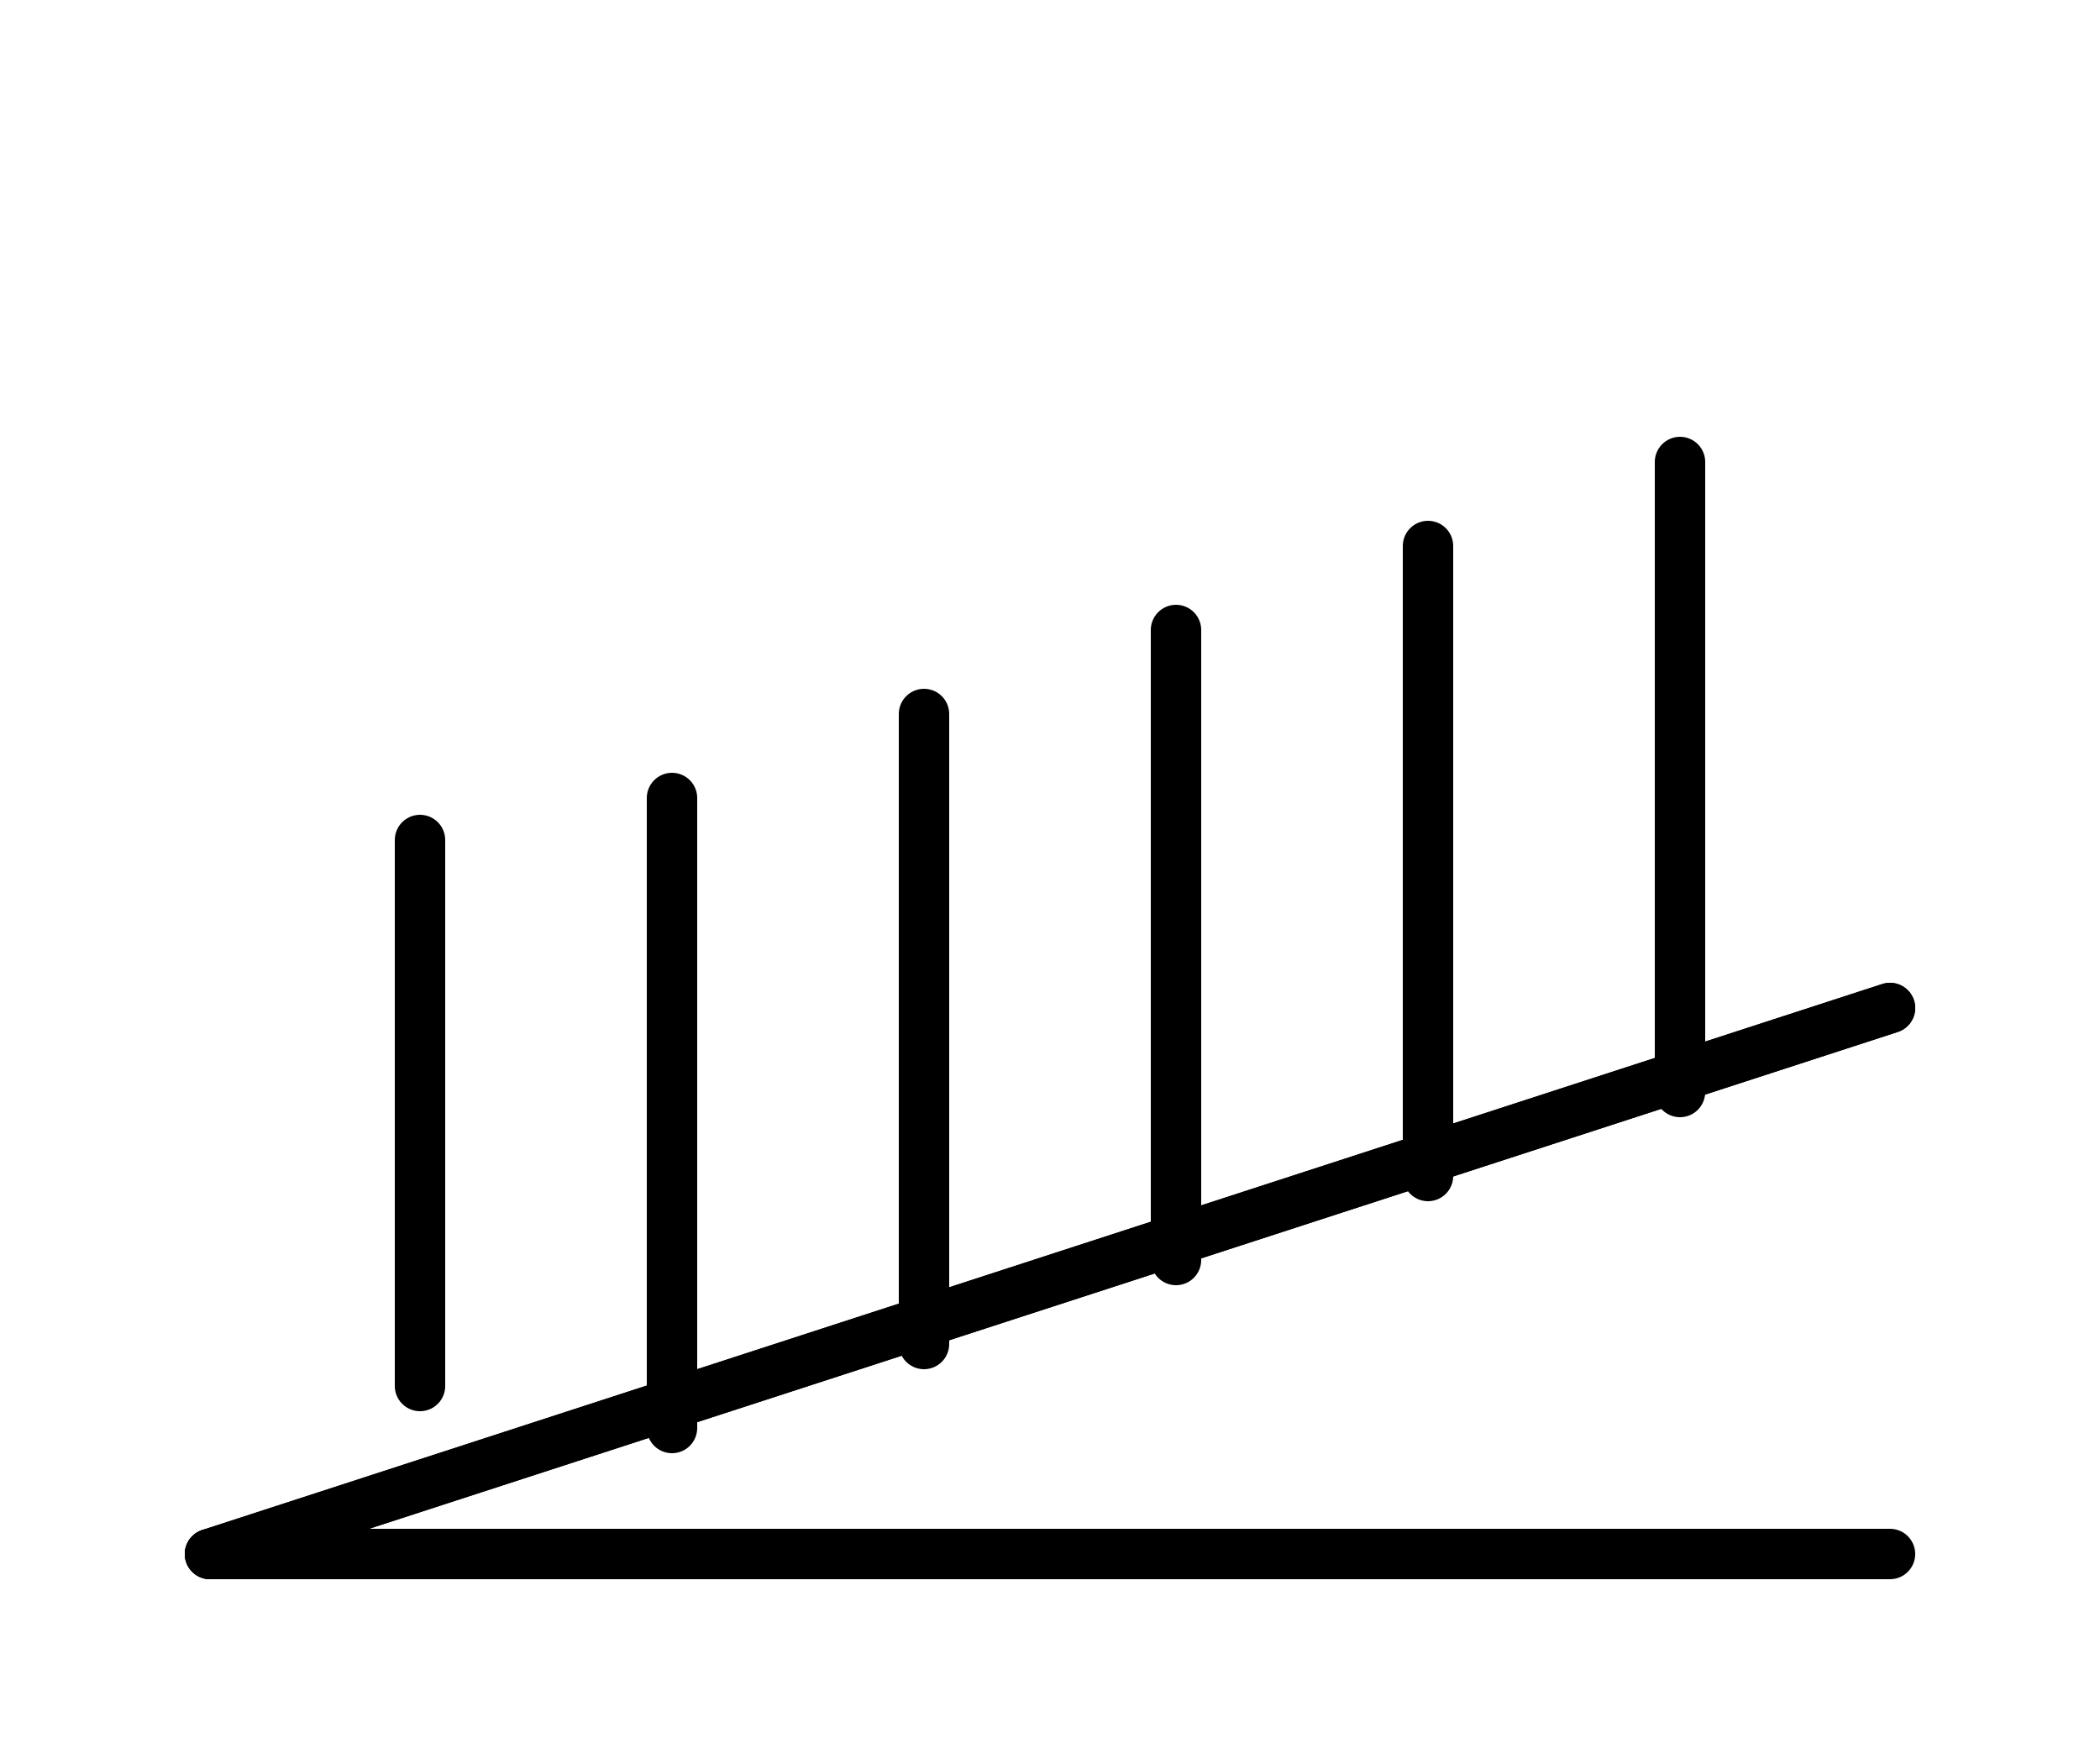
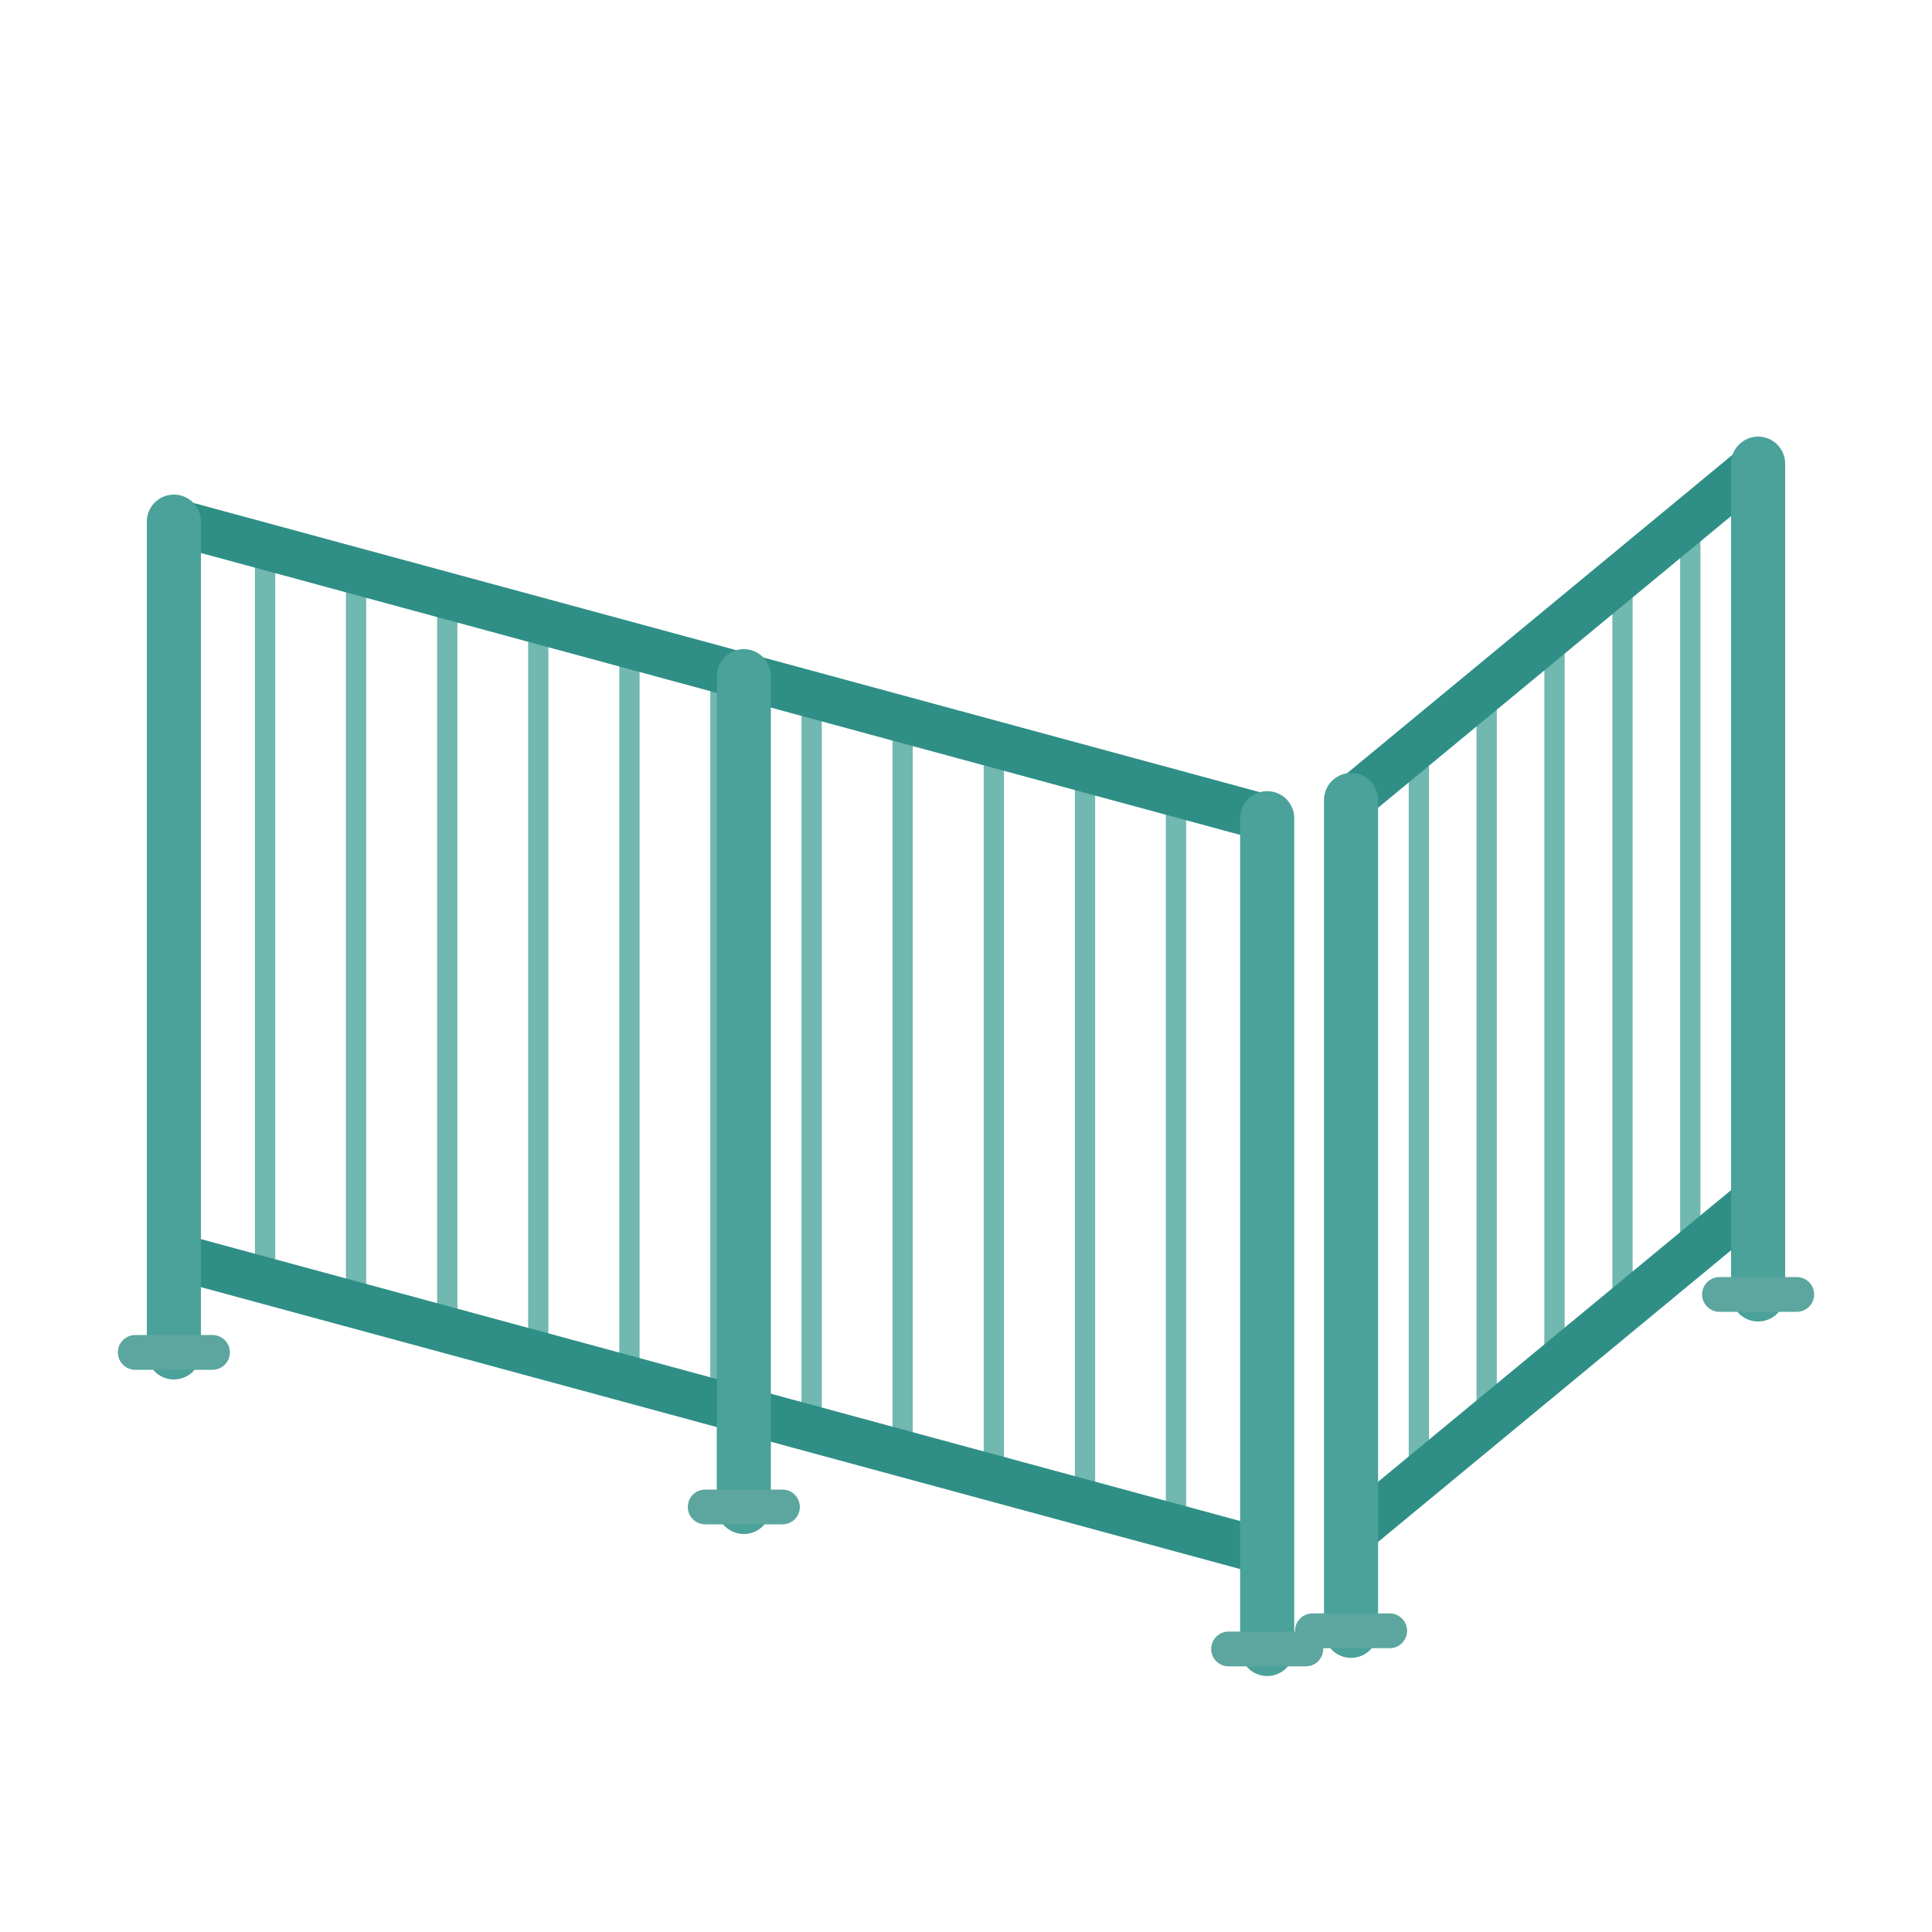
- <svg xmlns="http://www.w3.org/2000/svg" viewBox="0 0 100 84" fill="none" stroke="currentColor" stroke-width="2.4" stroke-linecap="round" stroke-linejoin="round">
-   <g>
-     <path d="M10 74L90 48" />
-     <path d="M10 74L90 48" />
-     <path d="M20 66v-26M32 68V38M44 64V34M56 60V30M68 56V26M80 52V22" />
-     <path d="M10 74h80" />
+ <svg xmlns="http://www.w3.org/2000/svg" viewBox="0 0 100 100" fill="none" stroke="currentColor" stroke-linecap="round" stroke-linejoin="round" color="#16867b">
+   <style>.guardrail-rail{fill:none;stroke:#2f8f86;stroke-width:2.4}.guardrail-post{fill:none;stroke:#4aa29a;stroke-width:2.8}.guardrail-large-post{stroke:#197c73;stroke-width:4.4}.guardrail-infill{fill:none;stroke:#70b8b0;stroke-width:1.05}.guardrail-base{fill:none;stroke:#5ca69f;stroke-width:1.8}.guardrail-panel{fill:rgba(113,175,181,.48);stroke:#5eaaa8;stroke-width:1.2}.guardrail-glass{fill:rgba(113,194,223,.22);stroke:#4a9db4;stroke-width:.8}.guardrail-spear{fill:#4aa29a;stroke:#4aa29a;stroke-width:.6}.guardrail-post-cap{fill:#8ac8c2;stroke:#4f9d95;stroke-width:.5}</style>
+   <g class="guardrail-schematic" transform="translate(100 0) scale(-1 1)">
+     <line class="guardrail-infill" x1="12.51" y1="64.90" x2="12.51" y2="26.90" />
+     <line class="guardrail-infill" x1="16.02" y1="67.80" x2="16.02" y2="29.80" />
+     <line class="guardrail-infill" x1="19.54" y1="70.70" x2="19.54" y2="32.70" />
+     <line class="guardrail-infill" x1="23.05" y1="73.61" x2="23.05" y2="35.61" />
+     <line class="guardrail-infill" x1="26.56" y1="76.51" x2="26.56" y2="38.51" />
+     <line class="guardrail-rail" x1="9.00" y1="62.00" x2="30.07" y2="79.41" />
+     <line class="guardrail-rail" x1="9.00" y1="24.00" x2="30.07" y2="41.41" />
+     <line class="guardrail-infill" x1="39.13" y1="79.07" x2="39.13" y2="41.07" />
+     <line class="guardrail-infill" x1="43.84" y1="77.79" x2="43.84" y2="39.79" />
+     <line class="guardrail-infill" x1="48.56" y1="76.51" x2="48.56" y2="38.51" />
+     <line class="guardrail-infill" x1="53.28" y1="75.23" x2="53.28" y2="37.23" />
+     <line class="guardrail-infill" x1="57.99" y1="73.95" x2="57.99" y2="35.95" />
+     <line class="guardrail-infill" x1="62.71" y1="72.67" x2="62.71" y2="34.67" />
+     <line class="guardrail-infill" x1="67.42" y1="71.39" x2="67.42" y2="33.39" />
+     <line class="guardrail-infill" x1="72.14" y1="70.12" x2="72.14" y2="32.12" />
+     <line class="guardrail-infill" x1="76.85" y1="68.84" x2="76.85" y2="30.84" />
+     <line class="guardrail-infill" x1="81.57" y1="67.56" x2="81.57" y2="29.56" />
+     <line class="guardrail-infill" x1="86.28" y1="66.28" x2="86.28" y2="28.28" />
+     <line class="guardrail-rail" x1="34.41" y1="80.35" x2="91.00" y2="65.00" />
+     <line class="guardrail-rail" x1="34.41" y1="42.35" x2="91.00" y2="27.00" />
+     <line class="guardrail-post" x1="9.00" y1="67.00" x2="9.00" y2="24.00" />
+     <line class="guardrail-base" x1="7.00" y1="67.00" x2="11.00" y2="67.00" />
+     <line class="guardrail-post" x1="30.07" y1="84.41" x2="30.07" y2="41.41" />
+     <line class="guardrail-base" x1="28.07" y1="84.41" x2="32.07" y2="84.41" />
+     <line class="guardrail-post" x1="34.41" y1="85.35" x2="34.41" y2="42.35" />
+     <line class="guardrail-base" x1="32.41" y1="85.35" x2="36.41" y2="85.35" />
+     <line class="guardrail-post" x1="91.00" y1="70.00" x2="91.00" y2="27.00" />
+     <line class="guardrail-base" x1="89.00" y1="70.00" x2="93.00" y2="70.00" />
+     <line class="guardrail-post" x1="61.50" y1="78.00" x2="61.50" y2="35.00" />
+     <line class="guardrail-base" x1="59.50" y1="78.00" x2="63.50" y2="78.00" />
  </g>
</svg>
